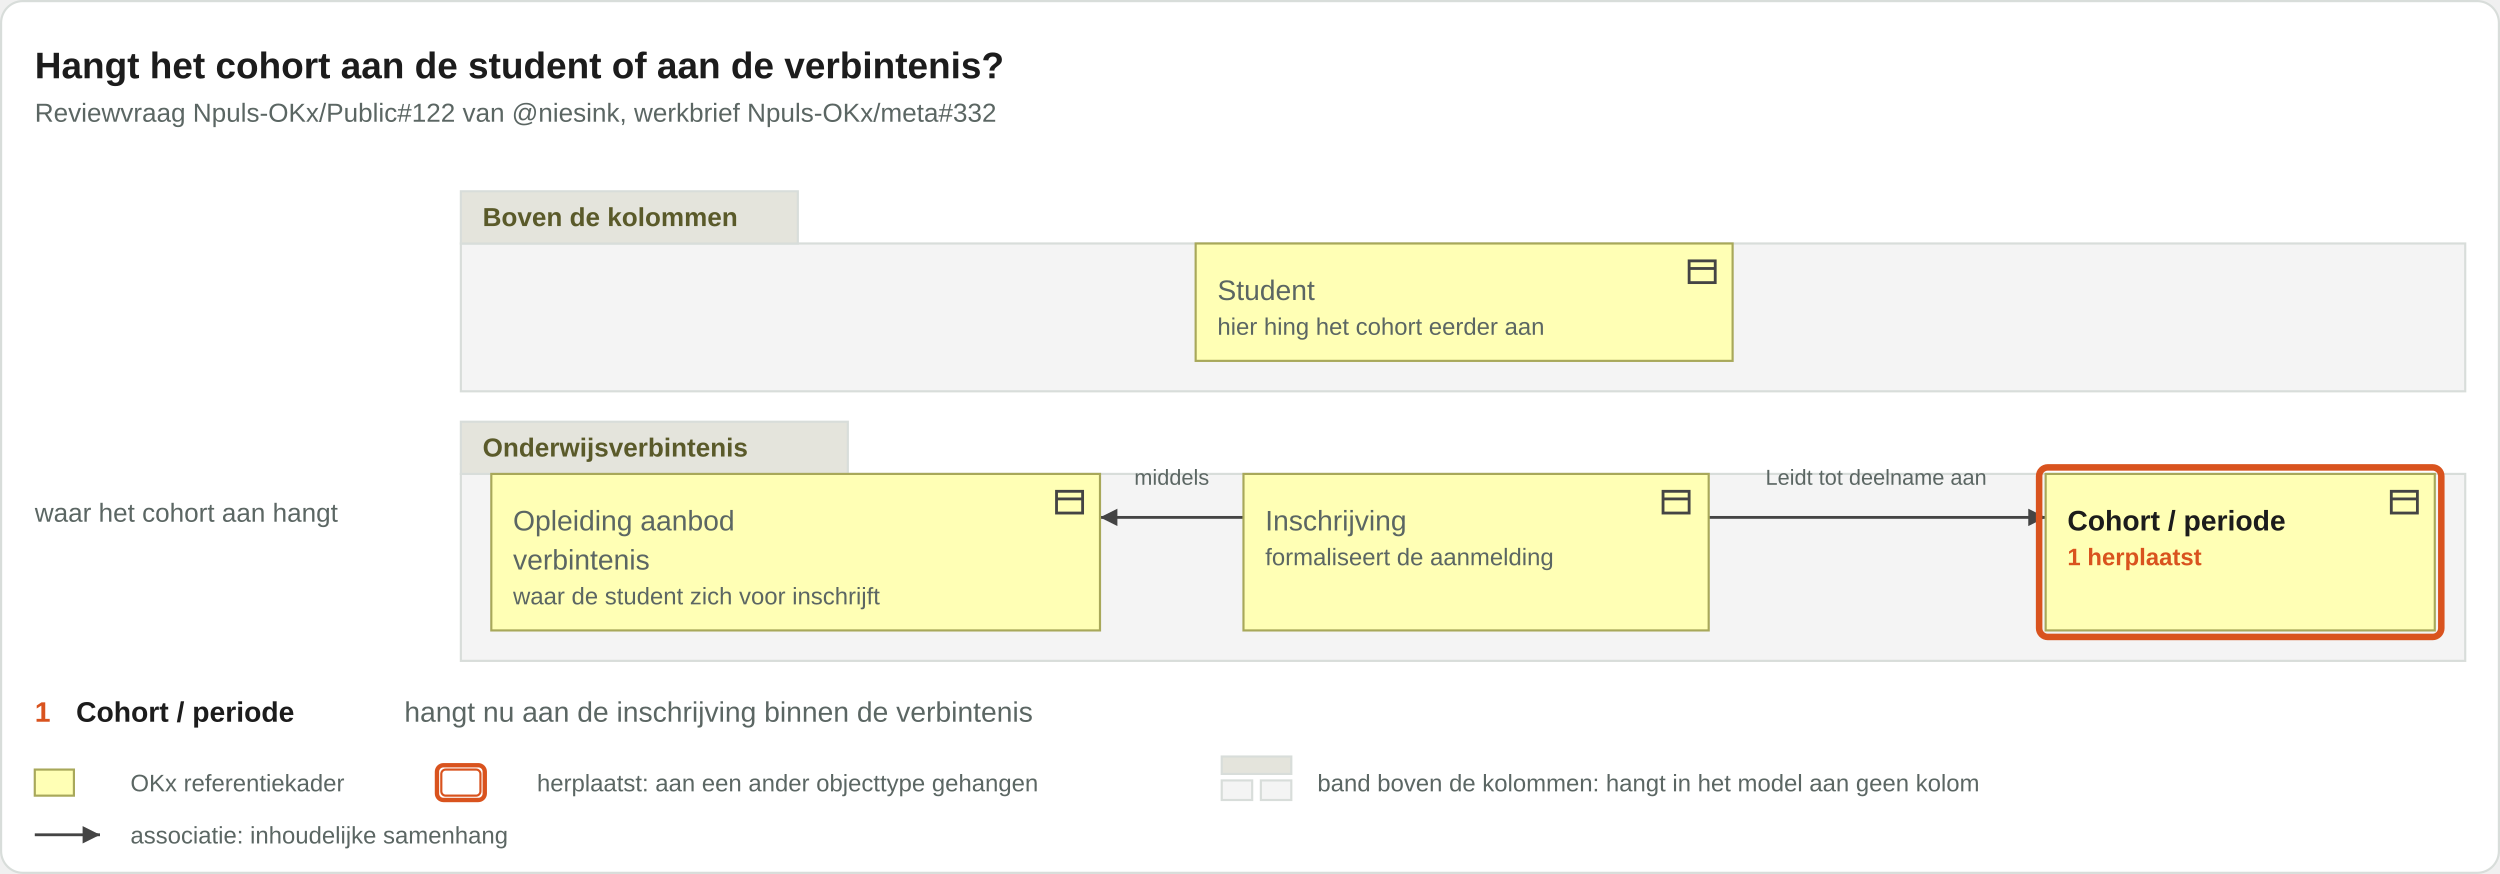
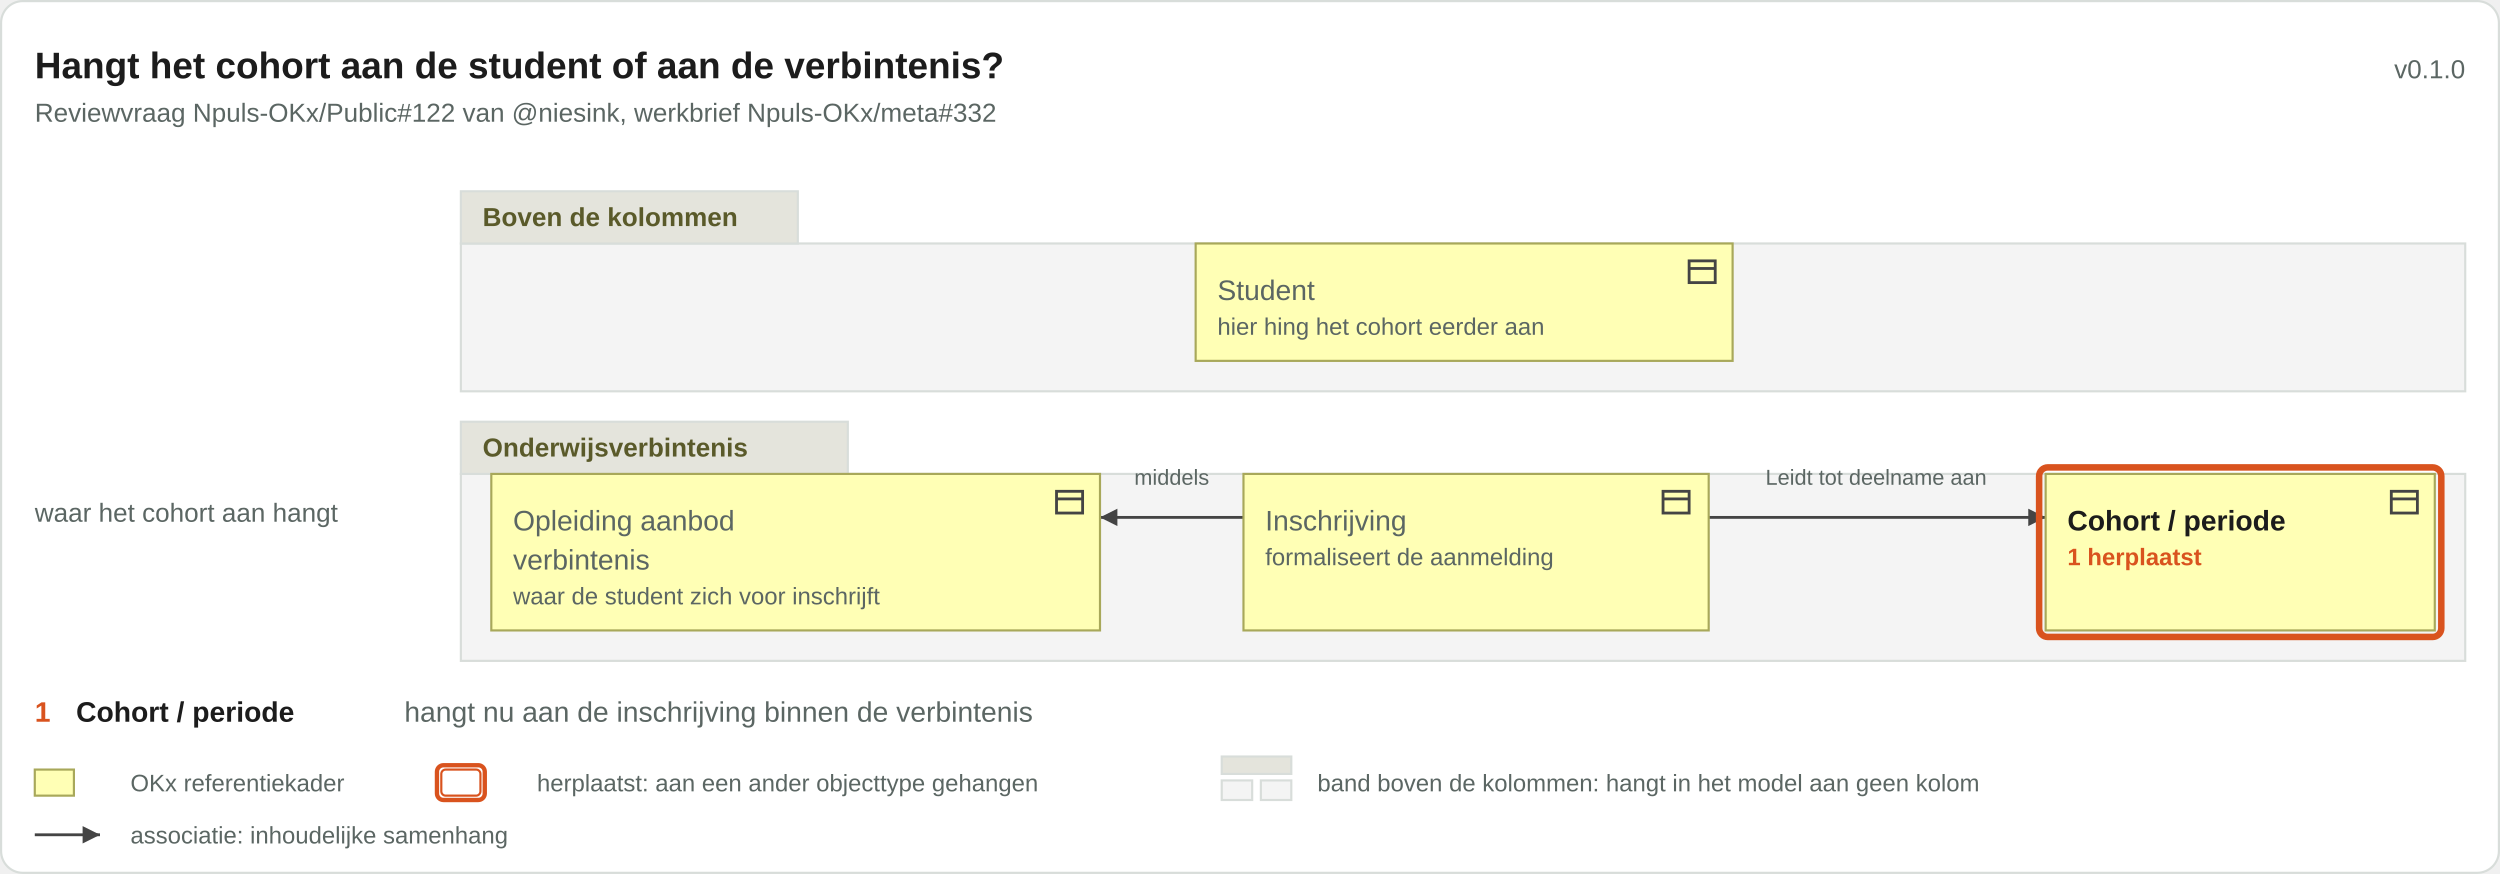
<svg xmlns="http://www.w3.org/2000/svg" viewBox="0 0 1150 402" width="1150" height="402">
  <rect x="0.5" y="0.5" width="1149" height="401" rx="10" fill="#ffffff" stroke="#d8ddda" />
  <text x="16" y="36" font-family="Arial, Helvetica, sans-serif" font-size="17" font-weight="bold" fill="#1c1c1c" text-anchor="start">Hangt het cohort aan de student of aan de verbintenis?</text>
  <text x="16" y="56" font-family="Arial, Helvetica, sans-serif" font-size="12" fill="#5b6663" text-anchor="start">Reviewvraag Npuls-OKx/Public#122 van @niesink, werkbrief Npuls-OKx/meta#332</text>
+   <text x="1134" y="36" font-family="Arial, Helvetica, sans-serif" font-size="12" fill="#5b6663" text-anchor="end">v0.1.0</text>
  <g class="groepering">
    <rect x="212" y="112" width="922" height="68" rx="0" fill="#f4f4f4" stroke="#d8ddda" />
    <rect x="212" y="88" width="155" height="24" rx="0" fill="#e4e4dc" stroke="#d8ddda" />
    <text x="222" y="104" font-family="Arial, Helvetica, sans-serif" font-size="12" font-weight="bold" fill="#5a5a2a" text-anchor="start">Boven de kolommen</text>
  </g>
  <g class="groepering">
    <rect x="212" y="218" width="922" height="86" rx="0" fill="#f4f4f4" stroke="#d8ddda" />
    <rect x="212" y="194" width="178" height="24" rx="0" fill="#e4e4dc" stroke="#d8ddda" />
    <text x="222" y="210" font-family="Arial, Helvetica, sans-serif" font-size="12" font-weight="bold" fill="#5a5a2a" text-anchor="start">Onderwijsverbintenis</text>
  </g>
  <text x="16" y="240" font-family="Arial, Helvetica, sans-serif" font-size="12" fill="#5b6663" text-anchor="start">waar het cohort aan hangt</text>
  <g class="relaties">
    <g class="relatie">
      <path d="M785 238H941" fill="none" stroke="#444" stroke-width="1.3" />
      <path d="M941 238l-8 -4v8z" fill="#444" />
      <text x="863" y="223" font-family="Arial, Helvetica, sans-serif" font-size="10" fill="#5b6663" text-anchor="middle">Leidt tot deelname aan</text>
    </g>
    <g class="relatie">
      <path d="M572 238H506" fill="none" stroke="#444" stroke-width="1.3" />
      <path d="M506 238l8 -4v8z" fill="#444" />
      <text x="539" y="223" font-family="Arial, Helvetica, sans-serif" font-size="10" fill="#5b6663" text-anchor="middle">middels</text>
    </g>
  </g>
  <g class="vakken">
    <g class="vak">
      <rect x="226" y="218" width="280" height="72" rx="0" fill="#ffffb5" stroke="#a8a85a" />
      <g transform="translate(484,223)" fill="none" stroke="#444" stroke-width="1.3">
        <rect x="2" y="3" width="12" height="10" />
        <path d="M2 6.5h12" />
      </g>
      <text x="236" y="244" font-family="Arial, Helvetica, sans-serif" font-size="13" fill="#5b6663" text-anchor="start">Opleiding aanbod</text>
      <text x="236" y="262" font-family="Arial, Helvetica, sans-serif" font-size="13" fill="#5b6663" text-anchor="start">verbintenis</text>
      <text x="236" y="278" font-family="Arial, Helvetica, sans-serif" font-size="11" fill="#5b6663" text-anchor="start">waar de student zich voor inschrijft</text>
    </g>
    <g class="vak">
      <rect x="572" y="218" width="214" height="72" rx="0" fill="#ffffb5" stroke="#a8a85a" />
      <g transform="translate(763,223)" fill="none" stroke="#444" stroke-width="1.3">
        <rect x="2" y="3" width="12" height="10" />
        <path d="M2 6.5h12" />
      </g>
      <text x="582" y="244" font-family="Arial, Helvetica, sans-serif" font-size="13" fill="#5b6663" text-anchor="start">Inschrijving</text>
      <text x="582" y="260" font-family="Arial, Helvetica, sans-serif" font-size="11" fill="#5b6663" text-anchor="start">formaliseert de aanmelding</text>
    </g>
    <g class="vak">
      <rect x="941" y="218" width="179" height="72" rx="0" fill="#ffffb5" stroke="#a8a85a" />
      <g transform="translate(1098,223)" fill="none" stroke="#444" stroke-width="1.3">
        <rect x="2" y="3" width="12" height="10" />
        <path d="M2 6.5h12" />
      </g>
      <text x="951" y="244" font-family="Arial, Helvetica, sans-serif" font-size="13" font-weight="bold" fill="#1c1c1c" text-anchor="start">Cohort / periode</text>
      <text x="951" y="260" font-family="Arial, Helvetica, sans-serif" font-size="11" font-weight="bold" fill="#d9531e" text-anchor="start">1 herplaatst</text>
      <rect x="938" y="215" width="185" height="78" rx="4" fill="none" stroke="#d9531e" stroke-width="3" />
    </g>
    <g class="vak">
      <rect x="550" y="112" width="247" height="54" rx="0" fill="#ffffb5" stroke="#a8a85a" />
      <g transform="translate(775,117)" fill="none" stroke="#444" stroke-width="1.3">
        <rect x="2" y="3" width="12" height="10" />
        <path d="M2 6.5h12" />
      </g>
      <text x="560" y="138" font-family="Arial, Helvetica, sans-serif" font-size="13" fill="#5b6663" text-anchor="start">Student</text>
      <text x="560" y="154" font-family="Arial, Helvetica, sans-serif" font-size="11" fill="#5b6663" text-anchor="start">hier hing het cohort eerder aan</text>
    </g>
  </g>
  <g class="lussen" />
  <g class="leeswijzer">
    <text x="16" y="332" font-family="Arial, Helvetica, sans-serif" font-size="13" font-weight="bold" fill="#d9531e" text-anchor="start">1</text>
    <text x="35" y="332" font-family="Arial, Helvetica, sans-serif" font-size="13" font-weight="bold" fill="#1c1c1c" text-anchor="start">Cohort / periode</text>
    <text x="186" y="332" font-family="Arial, Helvetica, sans-serif" font-size="13" fill="#5b6663" text-anchor="start">hangt nu aan de inschrijving binnen de verbintenis</text>
  </g>
  <g class="legenda">
    <rect x="16" y="354" width="18" height="12" rx="0" fill="#ffffb5" stroke="#a8a85a" />
    <text x="60" y="364" font-family="Arial, Helvetica, sans-serif" font-size="11" fill="#5b6663" text-anchor="start">OKx referentiekader</text>
    <rect x="203" y="354" width="18" height="12" rx="2" fill="#ffffff" stroke="#d9531e" />
    <rect x="201" y="352" width="22" height="16" rx="3" fill="none" stroke="#d9531e" stroke-width="2" />
    <text x="247" y="364" font-family="Arial, Helvetica, sans-serif" font-size="11" fill="#5b6663" text-anchor="start">herplaatst: aan een ander objecttype gehangen</text>
    <rect x="562" y="348" width="32" height="8" rx="0" fill="#e4e4dc" stroke="#d8ddda" />
    <rect x="562" y="359" width="14" height="9" rx="0" fill="#f4f4f4" stroke="#d8ddda" />
    <rect x="580" y="359" width="14" height="9" rx="0" fill="#f4f4f4" stroke="#d8ddda" />
    <text x="606" y="364" font-family="Arial, Helvetica, sans-serif" font-size="11" fill="#5b6663" text-anchor="start">band boven de kolommen: hangt in het model aan geen kolom</text>
    <path d="M16 384H46" fill="none" stroke="#444" stroke-width="1.3" />
    <path d="M46 384l-8 -4v8z" fill="#444" />
    <text x="60" y="388" font-family="Arial, Helvetica, sans-serif" font-size="11" fill="#5b6663" text-anchor="start">associatie: inhoudelijke samenhang</text>
  </g>
</svg>
